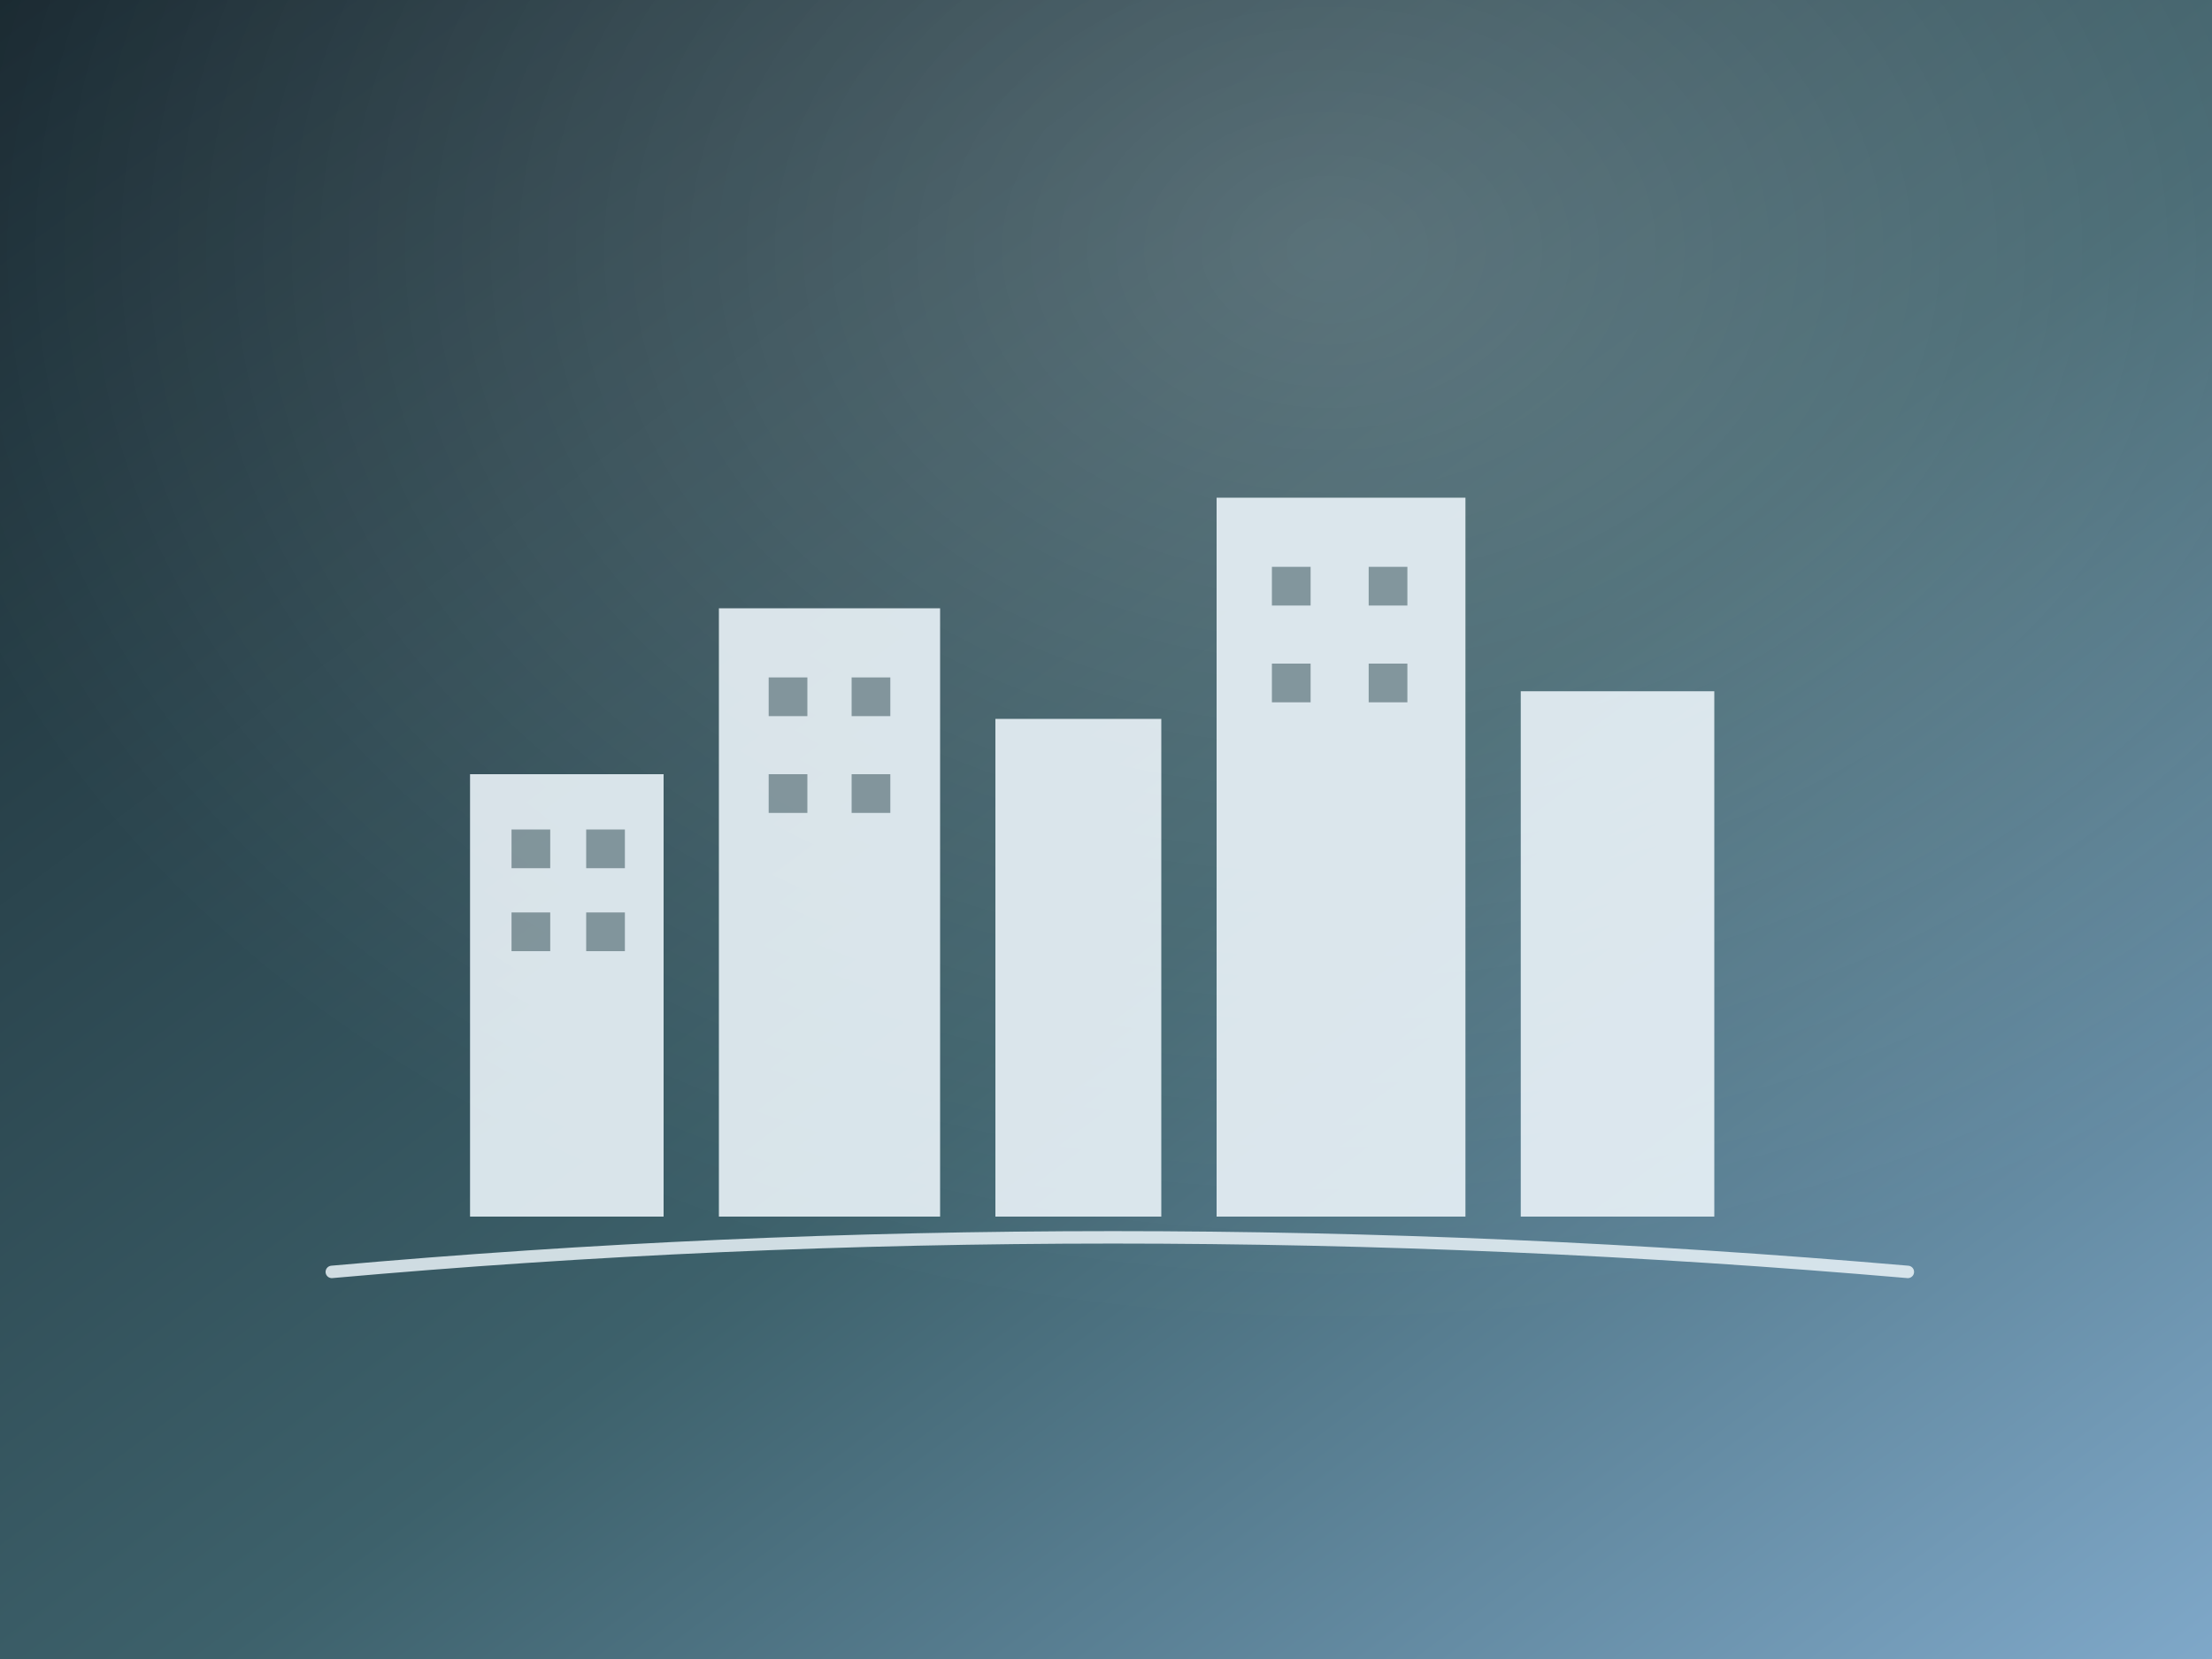
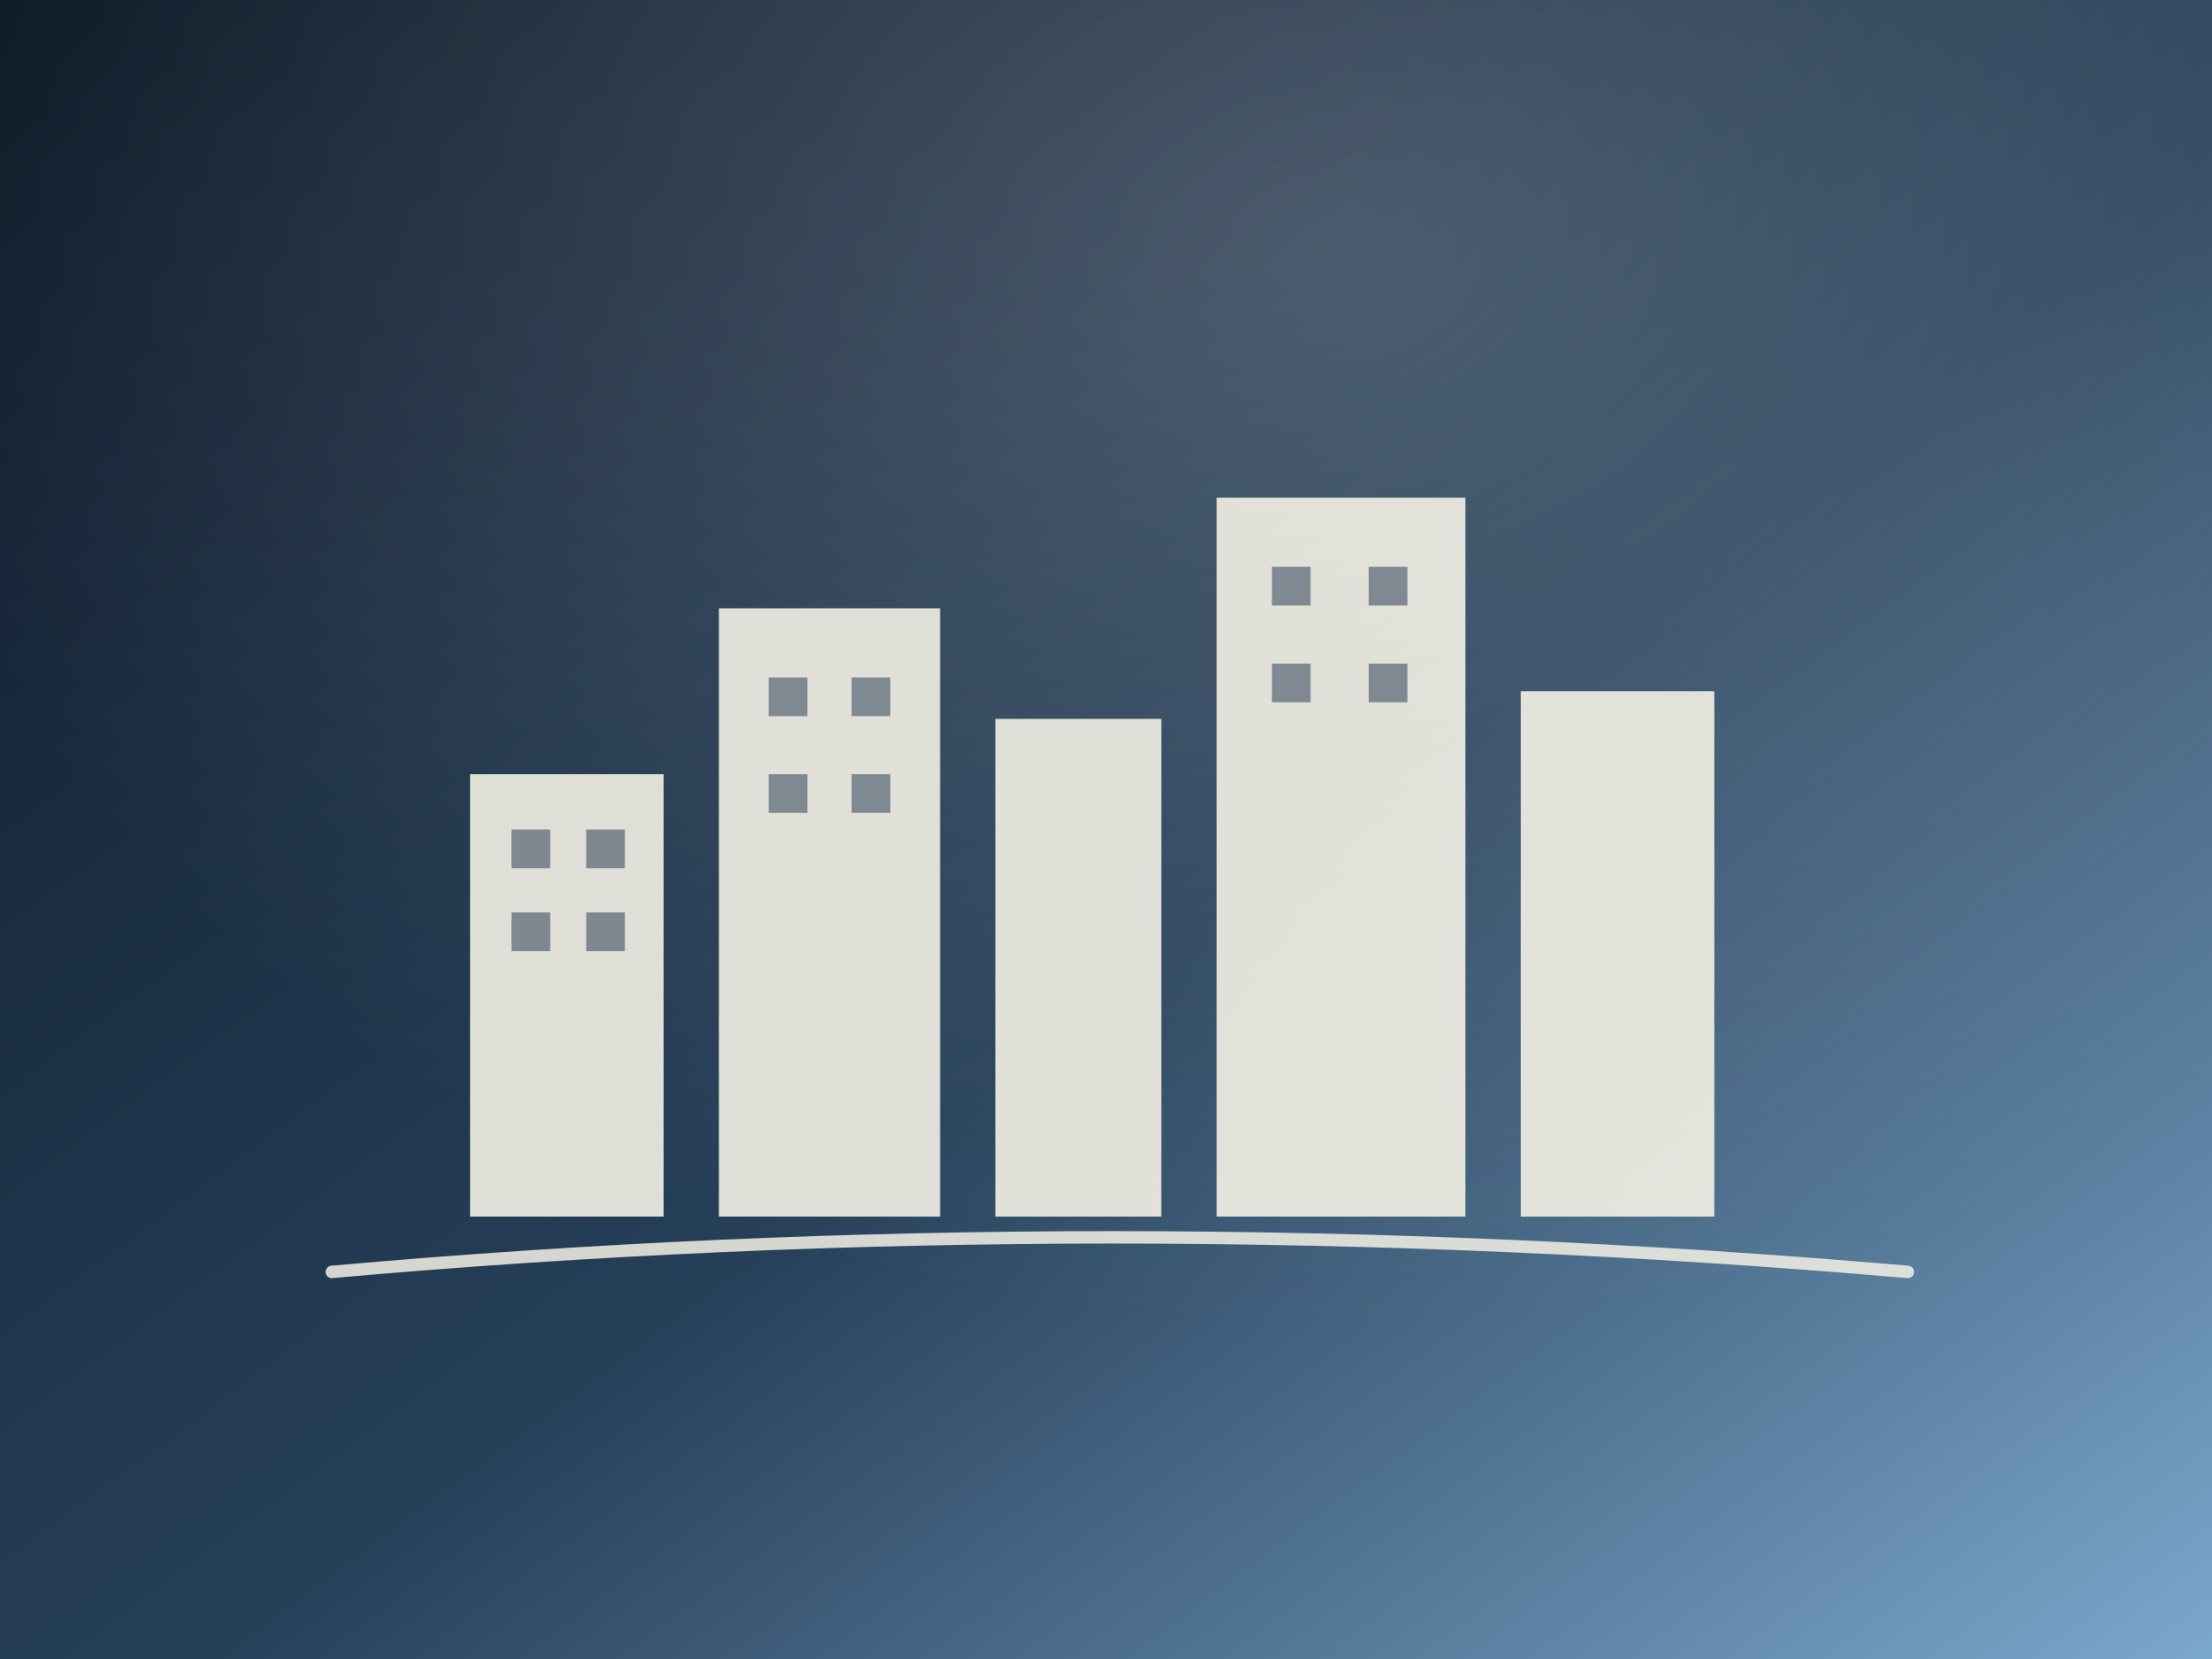
<svg xmlns="http://www.w3.org/2000/svg" viewBox="0 0 800 600">
  <defs>
    <linearGradient id="bg" x1="0" y1="0" x2="1" y2="1">
-       <stop offset="0%" stop-color="#182830" />
-       <stop offset="55%" stop-color="#3D616B" />
-       <stop offset="100%" stop-color="#7FA8C9" />
+       <stop offset="0%" stop-color="#0D1826" />
+       <stop offset="55%" stop-color="#26405A" />
+       <stop offset="100%" stop-color="#7CA8CC" />
    </linearGradient>
    <radialGradient id="glow" cx="60%" cy="15%" r="65%">
      <stop offset="0%" stop-color="#ffffff" stop-opacity="0.2" />
      <stop offset="100%" stop-color="#ffffff" stop-opacity="0" />
    </radialGradient>
  </defs>
  <rect width="800" height="600" fill="url(#bg)" />
  <rect width="800" height="600" fill="url(#glow)" />
-   <g fill="#EAF3F8" opacity="0.9">
+   <g fill="#F4F1E5" opacity="0.9">
    <rect x="170" y="280" width="70" height="160" />
    <rect x="260" y="220" width="80" height="220" />
    <rect x="360" y="260" width="60" height="180" />
    <rect x="440" y="180" width="90" height="260" />
    <rect x="550" y="250" width="70" height="190" />
  </g>
-   <g fill="#2A454D" opacity="0.5">
+   <g fill="#1D3149" opacity="0.5">
    <rect x="185" y="300" width="14" height="14" />
    <rect x="212" y="300" width="14" height="14" />
    <rect x="185" y="330" width="14" height="14" />
    <rect x="212" y="330" width="14" height="14" />
    <rect x="278" y="245" width="14" height="14" />
    <rect x="308" y="245" width="14" height="14" />
    <rect x="278" y="280" width="14" height="14" />
    <rect x="308" y="280" width="14" height="14" />
    <rect x="460" y="205" width="14" height="14" />
    <rect x="495" y="205" width="14" height="14" />
    <rect x="460" y="240" width="14" height="14" />
    <rect x="495" y="240" width="14" height="14" />
  </g>
-   <g stroke="#EAF3F8" stroke-width="4.5" fill="none" stroke-linecap="round" opacity="0.85">
+   <g stroke="#F4F1E5" stroke-width="4.5" fill="none" stroke-linecap="round" opacity="0.85">
    <path d="M120 460 Q400 435 690 460" />
  </g>
</svg>
